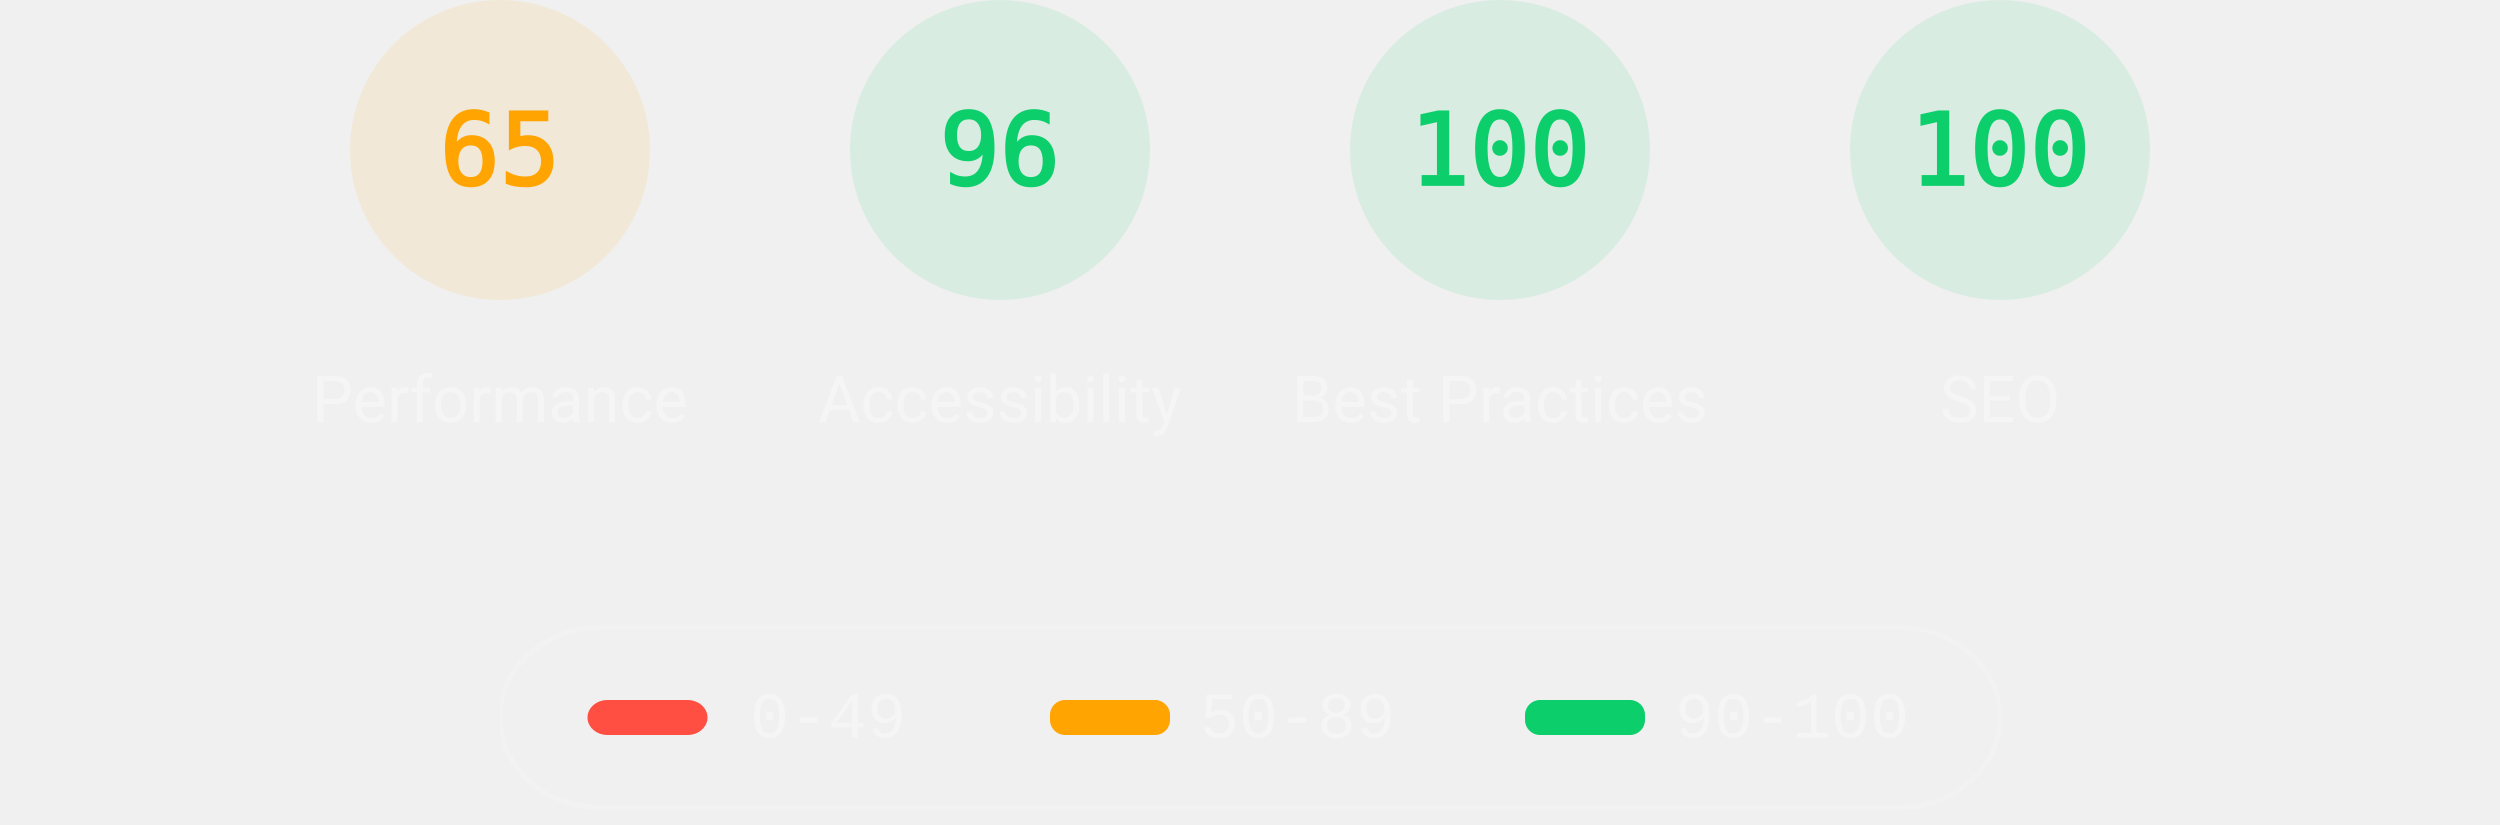
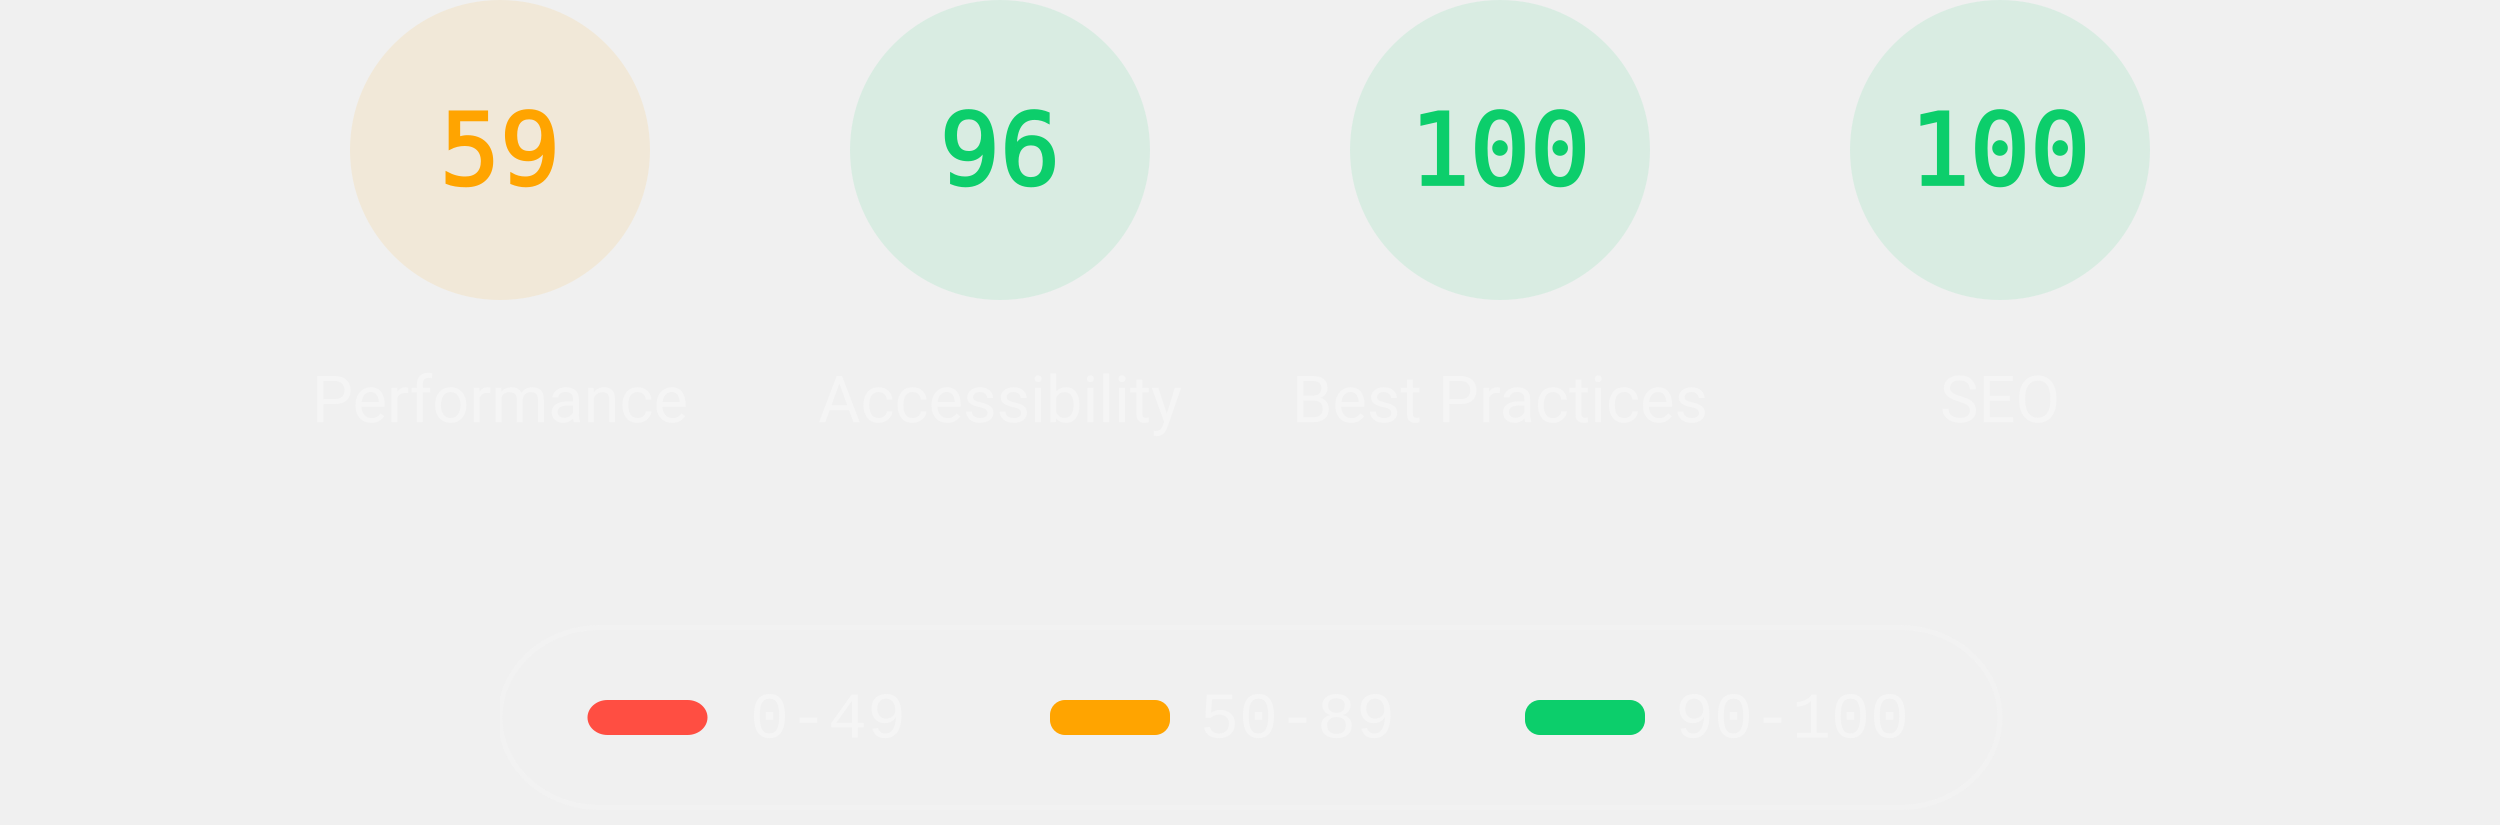
<svg xmlns="http://www.w3.org/2000/svg" class="theme--dark" fill="none" width="1000" height="330">
  <style>
			.gauge-base {
				opacity: 0.1
			}

			.gauge-arc {
				fill: none;
				animation-delay: 250ms;
				stroke-linecap: round;
				transform: rotate(-90deg);
				transform-origin: 100px 60px;
				animation: load-gauge 1s ease forwards
			}

			.guage-text {
				font-size: 40px;
				font-family: monospace;
				text-align: center
			}

			.guage-red {
				color: #ff4e42;
				fill: #ff4e42;
				stroke: #ff4e42
			}
			.guage-orange {
				color: #ffa400;
				fill: #ffa400;
				stroke: #ffa400
			}
			.guage-green {
				color: #0cce6b;
				fill: #0cce6b;
				stroke: #0cce6b
			}
			.theme--agnostic .guage-undefined {
				color: #5c5c5c;
				fill: #5c5c5c;
				stroke: #5c5c5c
			}
			.theme--light .guage-undefined {
				color: #1e1e1e;
				fill: #1e1e1e;
				stroke: #1e1e1e
			}
			.theme--dark .guage-undefined {
				color: #f5f5f5;
				fill: #f5f5f5;
				stroke: #f5f5f5
			}

			.guage-title {
				stroke: none;
				font-size: 26px;
				line-height: 26px;
				font-family: Roboto, Halvetica, Arial, sans-serif
			}
			.metric.guage-title {
				font-family: 'Courier New', Courier, monospace
			}
			.theme--agnostic .guage-title {
				color: #737373;
				fill: #737373
			}
			.theme--light .guage-title {
				color: #212121;
				fill: #212121
			}
			.theme--dark .guage-title {
				color: #f5f5f5;
				fill: #f5f5f5
			}

			@keyframes load-gauge {
				from {
					stroke-dasharray: 0 352.858
				}
			}
			.lh-gauge--pwa__disc {
				fill: #e0e0e0
			}
			.lh-gauge--pwa__logo {
				position: relative;
				fill: #b0b0b0
			}
			.lh-gauge--pwa__invisible {
				display: none
			}
			.lh-gauge--pwa__visible {
				display: inline
			}
			.guage-invisible {
				display: none
			}
			.lh-gauge--pwa__logo--primary-color {
				fill: #304ffe
			}
			.theme--agnostic .lh-gauge--pwa__logo--secondary-color {
				fill: #787878
			}
			.theme--light .lh-gauge--pwa__logo--secondary-color {
				fill: #3d3d3d
			}
			.theme--dark .lh-gauge--pwa__logo--secondary-color {
				fill: #d8b6b6
			}
			.theme--light #svg_2 {
				stroke: #00000022
			}
			.theme--agnostic #svg_2 {
				stroke: #616161
			}
			.theme--light #svg_2 {
				stroke: #00000022
			}
			.theme--dark #svg_2 {
				stroke: #f5f5f566
			}
		</style>
  <svg class="guage-div guage-perf guage-orange" viewBox="0 0 200 200" width="200" height="200" x="100" y="0">
    <circle class="gauge-base" r="56" cx="100" cy="60" stroke-width="8" />
-     <circle class="gauge-arc guage-arc-1" r="56" cx="100" cy="60" stroke-width="8" style="stroke-dasharray: 228.708, 351.858;" />
-     <text class="guage-text" x="100px" y="60px" alignment-baseline="central" dominant-baseline="central" text-anchor="middle">65</text>
+     <circle class="gauge-arc guage-arc-1" r="56" cx="100" cy="60" stroke-width="8" style="stroke-dasharray: 207.596, 351.858;" />
+     <text class="guage-text" x="100px" y="60px" alignment-baseline="central" dominant-baseline="central" text-anchor="middle">59</text>
    <text class="guage-title" x="100px" y="160px" alignment-baseline="central" dominant-baseline="central" text-anchor="middle">Performance</text>
  </svg>
  <svg class="guage-div guage-acc guage-green" viewBox="0 0 200 200" width="200" height="200" x="300" y="0">
    <circle class="gauge-base" r="56" cx="100" cy="60" stroke-width="8" />
    <circle class="gauge-arc guage-arc-2" r="56" cx="100" cy="60" stroke-width="8" style="stroke-dasharray: 337.784, 351.858;" />
    <text class="guage-text" x="100px" y="60px" alignment-baseline="central" dominant-baseline="central" text-anchor="middle">96</text>
    <text class="guage-title" x="100px" y="160px" alignment-baseline="central" dominant-baseline="central" text-anchor="middle">Accessibility</text>
  </svg>
  <svg class="guage-div guage-best guage-green" viewBox="0 0 200 200" width="200" height="200" x="500" y="0">
    <circle class="gauge-base" r="56" cx="100" cy="60" stroke-width="8" />
    <circle class="gauge-arc guage-arc-3" r="56" cx="100" cy="60" stroke-width="8" style="stroke-dasharray: 351.858, 351.858;" />
    <text class="guage-text" x="100px" y="60px" alignment-baseline="central" dominant-baseline="central" text-anchor="middle">100</text>
    <text class="guage-title" x="100px" y="160px" alignment-baseline="central" dominant-baseline="central" text-anchor="middle">Best Practices</text>
  </svg>
  <svg class="guage-div guage-seo guage-green" viewBox="0 0 200 200" width="200" height="200" x="700" y="0">
    <circle class="gauge-base" r="56" cx="100" cy="60" stroke-width="8" />
    <circle class="gauge-arc guage-arc-4" r="56" cx="100" cy="60" stroke-width="8" style="stroke-dasharray: 351.858, 351.858;" />
    <text class="guage-text" x="100px" y="60px" alignment-baseline="central" dominant-baseline="central" text-anchor="middle">100</text>
    <text class="guage-title" x="100px" y="160px" alignment-baseline="central" dominant-baseline="central" text-anchor="middle">SEO</text>
  </svg>
  <svg class="guage-div guage-pwa guage-invisible" viewBox="0 0 200 200" width="200" height="200" x="900" y="0">
    <svg viewBox="0 0 60 60" width="112" height="112" x="44" y="4">
      <defs>
        <linearGradient id="lh-gauge--pwa__check-circle__gradient-0" x1="50%" y1="0%" x2="50%" y2="100%">
          <stop stop-color="#00C852" offset="0%" />
          <stop stop-color="#009688" offset="100%" />
        </linearGradient>
        <linearGradient id="lh-gauge--pwa__installable__shadow-gradient-0" x1="76.056%" x2="24.111%" y1="82.995%" y2="24.735%">
          <stop stop-color="#A5D6A7" offset="0%" />
          <stop stop-color="#80CBC4" offset="100%" />
        </linearGradient>
        <linearGradient id="lh-gauge--pwa__fast-reliable__shadow-gradient-0" x1="76.056%" y1="82.995%" x2="25.678%" y2="26.493%">
          <stop stop-color="#64B5F6" offset="0%" />
          <stop stop-color="#2979FF" offset="100%" />
        </linearGradient>
        <g id="lh-gauge--pwa__fast-reliable-badge-0">
          <circle fill="#FFFFFF" cx="10" cy="10" r="10" />
          <path fill="#304FFE" d="M10 3.58l5.25 2.34v3.5c0 3.23-2.24 6.26-5.25 7-3.01-.74-5.25-3.77-5.25-7v-3.5L10 3.58zm-.47 10.74l2.76-4.83.03-.07c.04-.08 0-.24-.22-.24h-1.64l.47-3.26h-.47l-2.7 4.77c-.02.01.05-.1-.04.05-.09.16-.1.31.18.31h1.63l-.47 3.27h.47z" />
        </g>
        <g id="lh-gauge--pwa__installable-badge-0">
          <circle fill="#FFFFFF" cx="10" cy="10" r="10" />
          <path fill="#009688" d="M10 4.167A5.835 5.835 0 0 0 4.167 10 5.835 5.835 0 0 0 10 15.833 5.835 5.835 0 0 0 15.833 10 5.835 5.835 0 0 0 10 4.167zm2.917 6.416h-2.334v2.334H9.417v-2.334H7.083V9.417h2.334V7.083h1.166v2.334h2.334v1.166z" />
        </g>
      </defs>
      <g stroke="none" fill-rule="nonzero">
        <circle class="lh-gauge--pwa__disc" cx="30" cy="30" r="30" />
        <g class="lh-gauge--pwa__logo">
          <path d="M35.66 19.39l.7-1.75h2L37.4 15 38.6 12l3.4 9h-2.51l-.58-1.61z" />
          <path d="M33.52 21l3.65-9h-2.42l-2.5 5.82L30.5 12h-1.86l-1.9 5.82-1.35-2.65-1.21 3.72L25.4 21h2.38l1.72-5.2 1.64 5.2z" />
          <path fill-rule="nonzero" d="M20.3 17.91h1.48c.45 0 .85-.05 1.2-.15l.39-1.18 1.07-3.3a2.64 2.64 0 0 0-.28-.37c-.55-.6-1.36-.91-2.42-.91H18v9h2.3V17.9zm1.96-3.84c.22.22.33.5.33.87 0 .36-.1.65-.29.87-.2.23-.59.35-1.15.35h-.86v-2.41h.87c.52 0 .89.1 1.1.32z" />
        </g>
        <rect class="lh-gauge--pwa__component lh-gauge--pwa__na-line lh-gauge--pwa__invisible" fill="#FFFFFF" x="20" y="32" width="20" height="4" rx="2" />
        <g class="lh-gauge--pwa__component lh-gauge--pwa__fast-reliable-badge lh-gauge--pwa__invisible" transform="translate(20, 29)">
          <path fill="url(#lh-gauge--pwa__fast-reliable__shadow-gradient-0)" d="M33.63 19.49A30 30 0 0 1 16.2 30.36L3 17.14 17.14 3l16.49 16.49z" />
          <use href="#lh-gauge--pwa__fast-reliable-badge-0" />
        </g>
        <g class="lh-gauge--pwa__component lh-gauge--pwa__installable-badge lh-gauge--pwa__invisible" transform="translate(20, 29)">
          <path fill="url(#lh-gauge--pwa__installable__shadow-gradient-0)" d="M33.629 19.487c-4.272 5.453-10.391 9.39-17.415 10.869L3 17.142 17.142 3 33.63 19.487z" />
          <use href="#lh-gauge--pwa__installable-badge-0" />
        </g>
        <g class="lh-gauge--pwa__component lh-gauge--pwa__fast-reliable-installable-badges lh-gauge--pwa__invisible">
          <g transform="translate(8, 29)">
            <path fill="url(#lh-gauge--pwa__fast-reliable__shadow-gradient-0)" d="M16.321 30.463L3 17.143 17.142 3l22.365 22.365A29.864 29.864 0 0 1 22 31c-1.942 0-3.84-.184-5.679-.537z" />
            <use href="#lh-gauge--pwa__fast-reliable-badge-0" />
          </g>
          <g transform="translate(32, 29)">
            <path fill="url(#lh-gauge--pwa__installable__shadow-gradient-0)" d="M25.982 11.84a30.107 30.107 0 0 1-13.08 15.203L3 17.143 17.142 3l8.84 8.84z" />
            <use href="#lh-gauge--pwa__installable-badge-0" />
          </g>
        </g>
        <g class="lh-gauge--pwa__component lh-gauge--pwa__check-circle lh-gauge--pwa__invisible" transform="translate(18, 28)">
          <circle fill="#FFFFFF" cx="12" cy="12" r="12" />
          <path fill="url(#lh-gauge--pwa__check-circle__gradient-0)" d="M12 2a10 10 0 1 0 0 20 10 10 0 0 0 0-20zm-2 15l-5-5 1.41-1.41L10 14.17l7.59-7.59L19 8l-9 9z" />
        </g>
      </g>
    </svg>
    <text class="guage-title" y="160px" alignment-baseline="central" dominant-baseline="central" text-anchor="middle">
      <tspan x="100px" dy="-6px">Progressive</tspan>
      <tspan x="100px" dy="30px">Web App</tspan>
    </text>
  </svg>
  <svg width="604" height="76" x="200" y="250">
    <g>
      <rect fill="none" id="canvas_background" height="80" width="604" y="-1" x="-1" />
      <g display="none" overflow="visible" y="0" x="0" height="100%" width="100%" id="canvasGrid">
        <rect fill="url(#gridpattern)" stroke-width="0" y="0" x="0" height="100%" width="100%" />
      </g>
    </g>
    <g>
      <rect fill-opacity="0" stroke-width="2" rx="40" id="svg_2" height="72" width="600" y="1" x="0" fill="#000000" />
      <rect stroke="#000" rx="8" id="svg_3" height="14" width="48" y="30" x="35" stroke-opacity="null" stroke-width="0" fill="#ff4e42" />
      <rect stroke="#000" rx="6" id="svg_4" height="14" width="48" y="30" x="220" stroke-opacity="null" stroke-width="0" fill="#ffa400" />
      <rect stroke="#000" rx="6" id="svg_5" height="14" width="48" y="30" x="410" stroke-opacity="null" stroke-width="0" fill="#0cce6b" />
      <text class="metric guage-title" xml:space="preserve" text-anchor="start" font-size="26" id="svg_6" y="45" x="100" stroke-opacity="null" stroke-width="0" stroke="#000">0-49</text>
      <text class="metric guage-title" xml:space="preserve" text-anchor="start" font-size="26" id="svg_7" y="45" x="280" stroke-opacity="null" stroke-width="0" stroke="#000">50-89</text>
      <text class="metric guage-title" xml:space="preserve" text-anchor="start" font-size="26" id="svg_8" y="45" x="470" stroke-opacity="null" stroke-width="0" stroke="#000">90-100</text>
    </g>
  </svg>
</svg>
